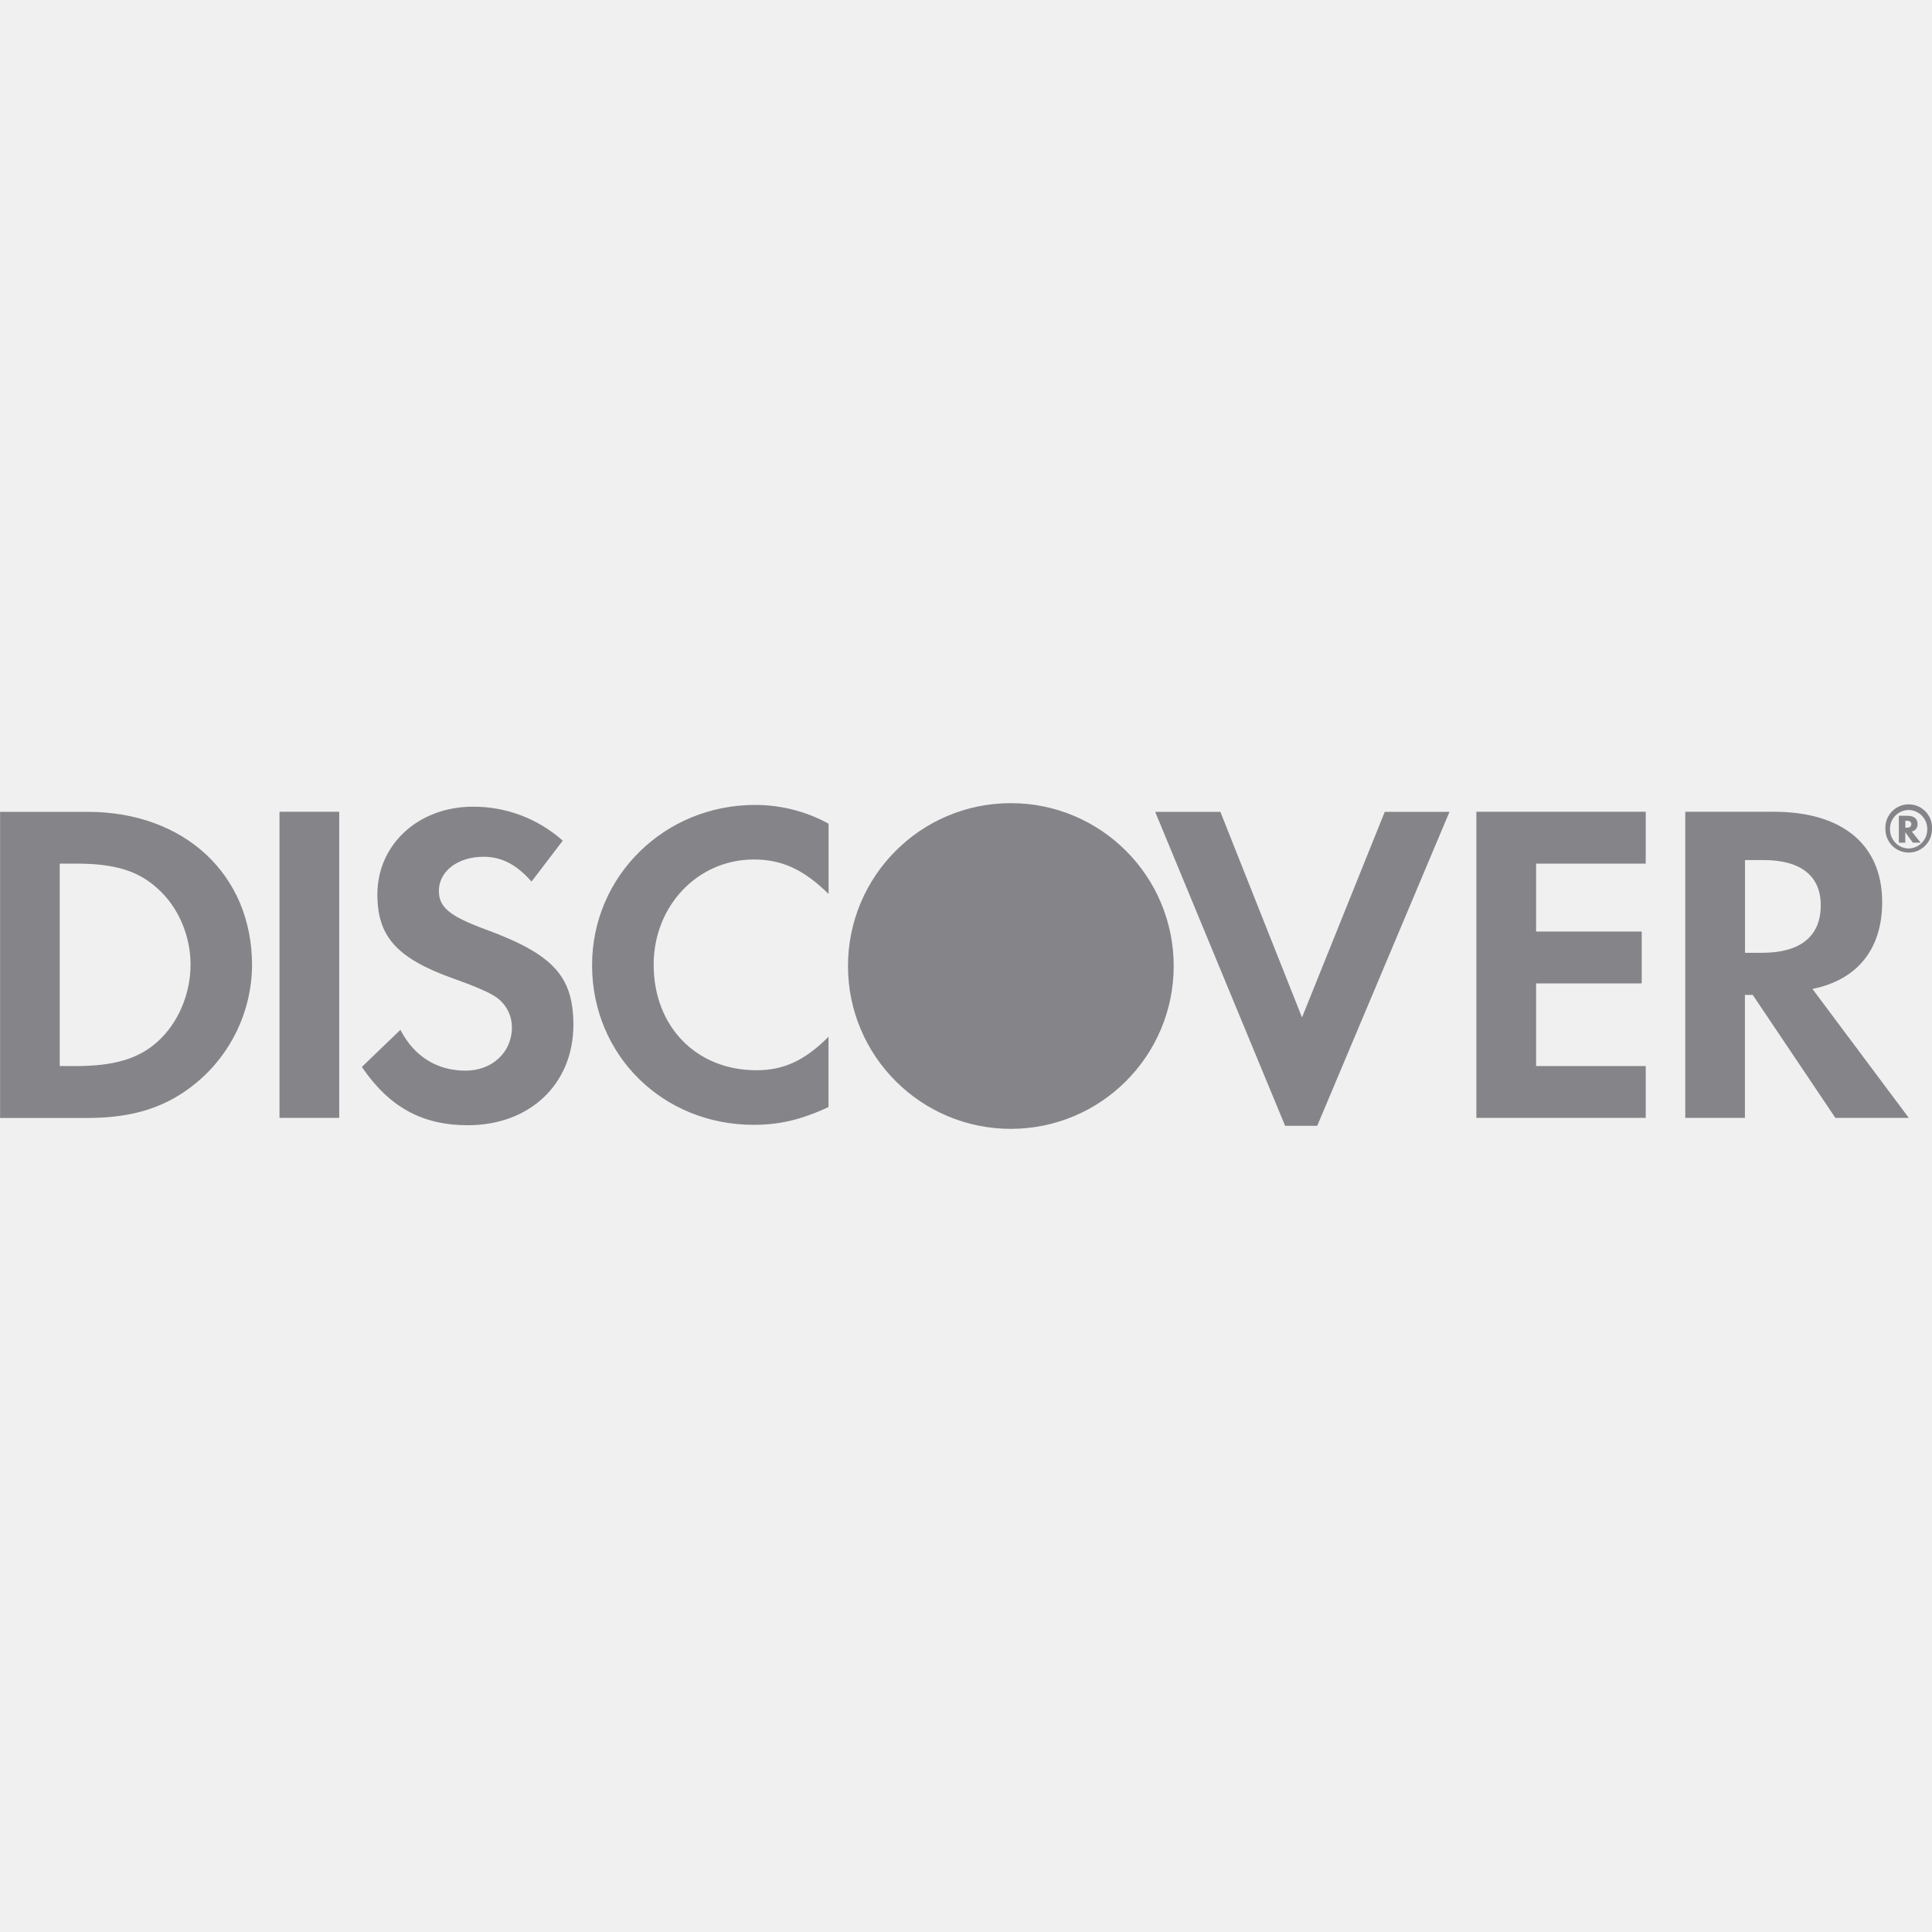
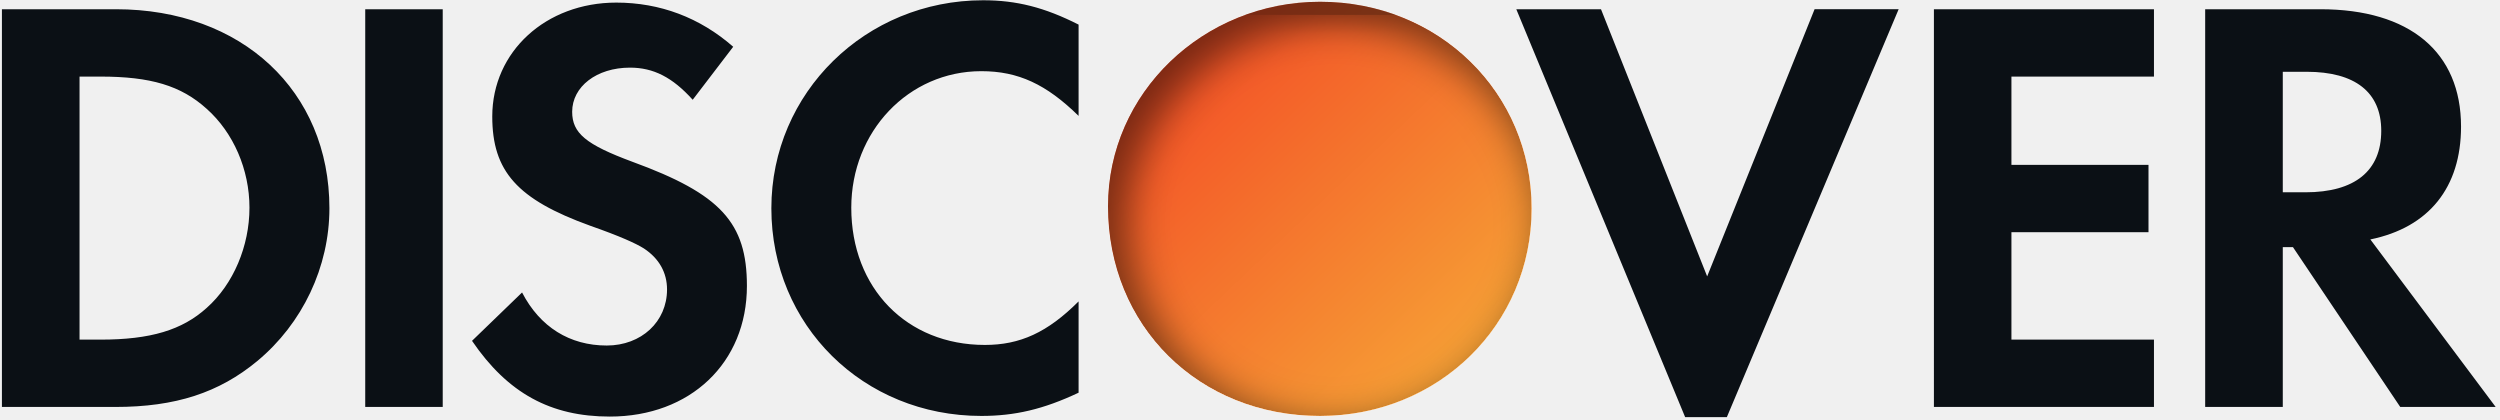
- <svg xmlns="http://www.w3.org/2000/svg" fill="#858589" role="img" viewBox="0 0 24 24">
-   <path d="M14.58 12a2.023 2.023 0 1 1-2.025-2.023h.002c1.118 0 2.023.906 2.023 2.023zm-5.2-2.001c-1.124 0-2.025.884-2.025 1.99 0 1.118.878 1.984 2.007 1.984.319 0 .593-.063.93-.221v-.873c-.296.297-.559.416-.895.416-.747 0-1.277-.542-1.277-1.312 0-.73.547-1.306 1.243-1.306.354 0 .622.126.93.428v-.873a1.898 1.898 0 0 0-.913-.233zm-3.352 1.545c-.445-.165-.576-.273-.576-.479 0-.239.233-.422.553-.422.222 0 .405.091.598.308l.388-.508a1.665 1.665 0 0 0-1.117-.422c-.673 0-1.186.467-1.186 1.089 0 .524.239.792.936 1.043.291.103.438.171.513.217a.456.456 0 0 1 .222.394c0 .308-.245.536-.576.536-.354 0-.639-.177-.809-.507l-.479.461c.342.502.752.724 1.317.724.771 0 1.311-.513 1.311-1.249-.002-.603-.252-.876-1.095-1.185zM24 10.3a.29.29 0 0 1-.288.291.29.29 0 0 1-.291-.291v-.003A.29.29 0 1 1 24 10.3zm-.059.001a.235.235 0 0 0-.231-.239.234.234 0 0 0-.232.239c0 .132.104.239.232.239a.235.235 0 0 0 .231-.239zM3.472 13.887h.742v-3.803h-.742v3.803zm12.702-1.248l-1.014-2.554h-.81l1.614 3.9h.399l1.643-3.9h-.804l-1.028 2.554zm2.166 1.248h2.104v-.644h-1.362v-1.027h1.312v-.644h-1.312v-.844h1.362v-.644H18.34v3.803zm5.409-3.557l.11.138h-.097l-.094-.13v.13h-.08v-.334h.107c.081 0 .126.036.126.103.001.046-.025.08-.072.093zm-.006-.092c0-.029-.021-.043-.06-.043h-.014v.087h.014c.039 0 .06-.014.06-.044zm-1.228 2.047l1.197 1.602H22.8l-1.027-1.528h-.097v1.528h-.741v-3.803h1.1c.855 0 1.346.411 1.346 1.123 0 .583-.308.965-.866 1.078zm.103-1.038c0-.37-.251-.563-.713-.563h-.228v1.152h.217c.473-.001.724-.207.724-.589zm-19.487.742a1.91 1.91 0 0 1-.69 1.46c-.365.303-.781.439-1.357.439H.001v-3.803H1.09c1.202 0 2.041.781 2.041 1.904zm-.764-.006c0-.364-.154-.718-.411-.947-.245-.222-.536-.308-1.015-.308H.742v2.515h.199c.479 0 .782-.092 1.015-.302.256-.228.411-.593.411-.958z" />
+ <svg xmlns="http://www.w3.org/2000/svg" fill="#fff" viewBox="0 0 512 86">
+   <defs>
+     <linearGradient id="SVGcvTIXKbo" x1="19.414%" x2="88.601%" y1="9.063%" y2="80.499%">
+       <stop offset="0%" stop-color="#f34f26" />
+       <stop offset="100%" stop-color="#f69e35" />
+     </linearGradient>
+     <filter id="SVG78rrJTul" width="200%" height="200%" x="-50%" y="-50%" filterUnits="objectBoundingBox">
+       <feMorphology in="SourceAlpha" radius="1" result="shadowSpreadInner1" />
+       <feGaussianBlur in="shadowSpreadInner1" result="shadowBlurInner1" stdDeviation="4" />
+       <feOffset dx="3" dy="3" in="shadowBlurInner1" result="shadowOffsetInner1" />
+       <feComposite in="shadowOffsetInner1" in2="SourceAlpha" k2="-1" k3="1" operator="arithmetic" result="shadowInnerInner1" />
+       <feColorMatrix in="shadowInnerInner1" values="0 0 0 0 0 0 0 0 0 0 0 0 0 0 0 0 0 0 0.5 0" />
+     </filter>
+     <path id="SVGYiLlGcjR" d="M270.356.365c-23.982 0-43.44 18.735-43.44 41.857c0 24.584 18.613 42.96 43.44 42.96c24.208 0 43.322-18.62 43.322-42.477c0-23.716-18.986-42.34-43.322-42.34" />
+   </defs>
+   <use fill="url(#SVGcvTIXKbo)" fill-rule="evenodd" href="#SVGYiLlGcjR" />
+   <use filter="url(#SVG78rrJTul)" href="#SVGYiLlGcjR" />
+   <path fill="#0b1015" d="M23.746 1.891H.393v81.454h23.231c12.326 0 21.24-2.92 29.06-9.398c9.278-7.695 14.78-19.298 14.78-31.29c0-24.048-17.965-40.766-43.718-40.766m18.572 61.177c-5.021 4.53-11.486 6.488-21.76 6.488H16.29V15.684h4.268c10.274 0 16.491 1.834 21.76 6.592c5.495 4.886 8.772 12.452 8.772 20.265c0 7.83-3.277 15.66-8.772 20.527m32.48 20.277H90.67V1.891H74.8zm54.728-50.209c-9.539-3.534-12.346-5.865-12.346-10.246c0-5.134 4.998-9.039 11.849-9.039c4.763 0 8.671 1.953 12.836 6.58l8.295-10.853C143.32 3.581 135.139.532 126.214.532c-14.398 0-25.399 10.02-25.399 23.32c0 11.246 5.126 16.981 20.032 22.369c6.232 2.187 9.4 3.646 10.992 4.643c3.175 2.077 4.77 4.998 4.77 8.415c0 6.606-5.257 11.484-12.351 11.484c-7.574 0-13.674-3.782-17.34-10.865L96.67 69.802c7.314 10.733 16.11 15.512 28.214 15.512c16.488 0 28.084-11.007 28.084-26.758c0-12.949-5.36-18.816-23.442-25.42m28.448 9.522c0 23.965 18.816 42.525 43.006 42.525c6.839 0 12.701-1.352 19.915-4.759V61.727c-6.36 6.358-11.98 8.916-19.19 8.916c-15.996 0-27.363-11.606-27.363-28.102c0-15.626 11.722-27.964 26.638-27.964c7.561 0 13.311 2.685 19.915 9.158V5.04C213.933 1.51 208.183.054 201.343.054c-24.067 0-43.369 18.935-43.369 42.604m191.652 13.948L327.883 1.891h-17.346l34.58 83.535h8.543L388.843 1.89h-17.217zm46.44 26.74h45.065v-13.79h-29.189V47.555h28.072V33.763h-28.072v-18.08h29.189V1.892h-45.066zM504.02 25.93c0-15.259-10.49-24.039-28.823-24.039H451.62v81.454h15.895V50.608h2.08l21.975 32.737h19.544l-25.667-34.31c11.988-2.452 18.573-10.639 18.573-23.105m-31.882 13.452h-4.623V14.7h4.877c9.915 0 15.287 4.165 15.287 12.092c0 8.177-5.372 12.59-15.541 12.59" />
</svg>
